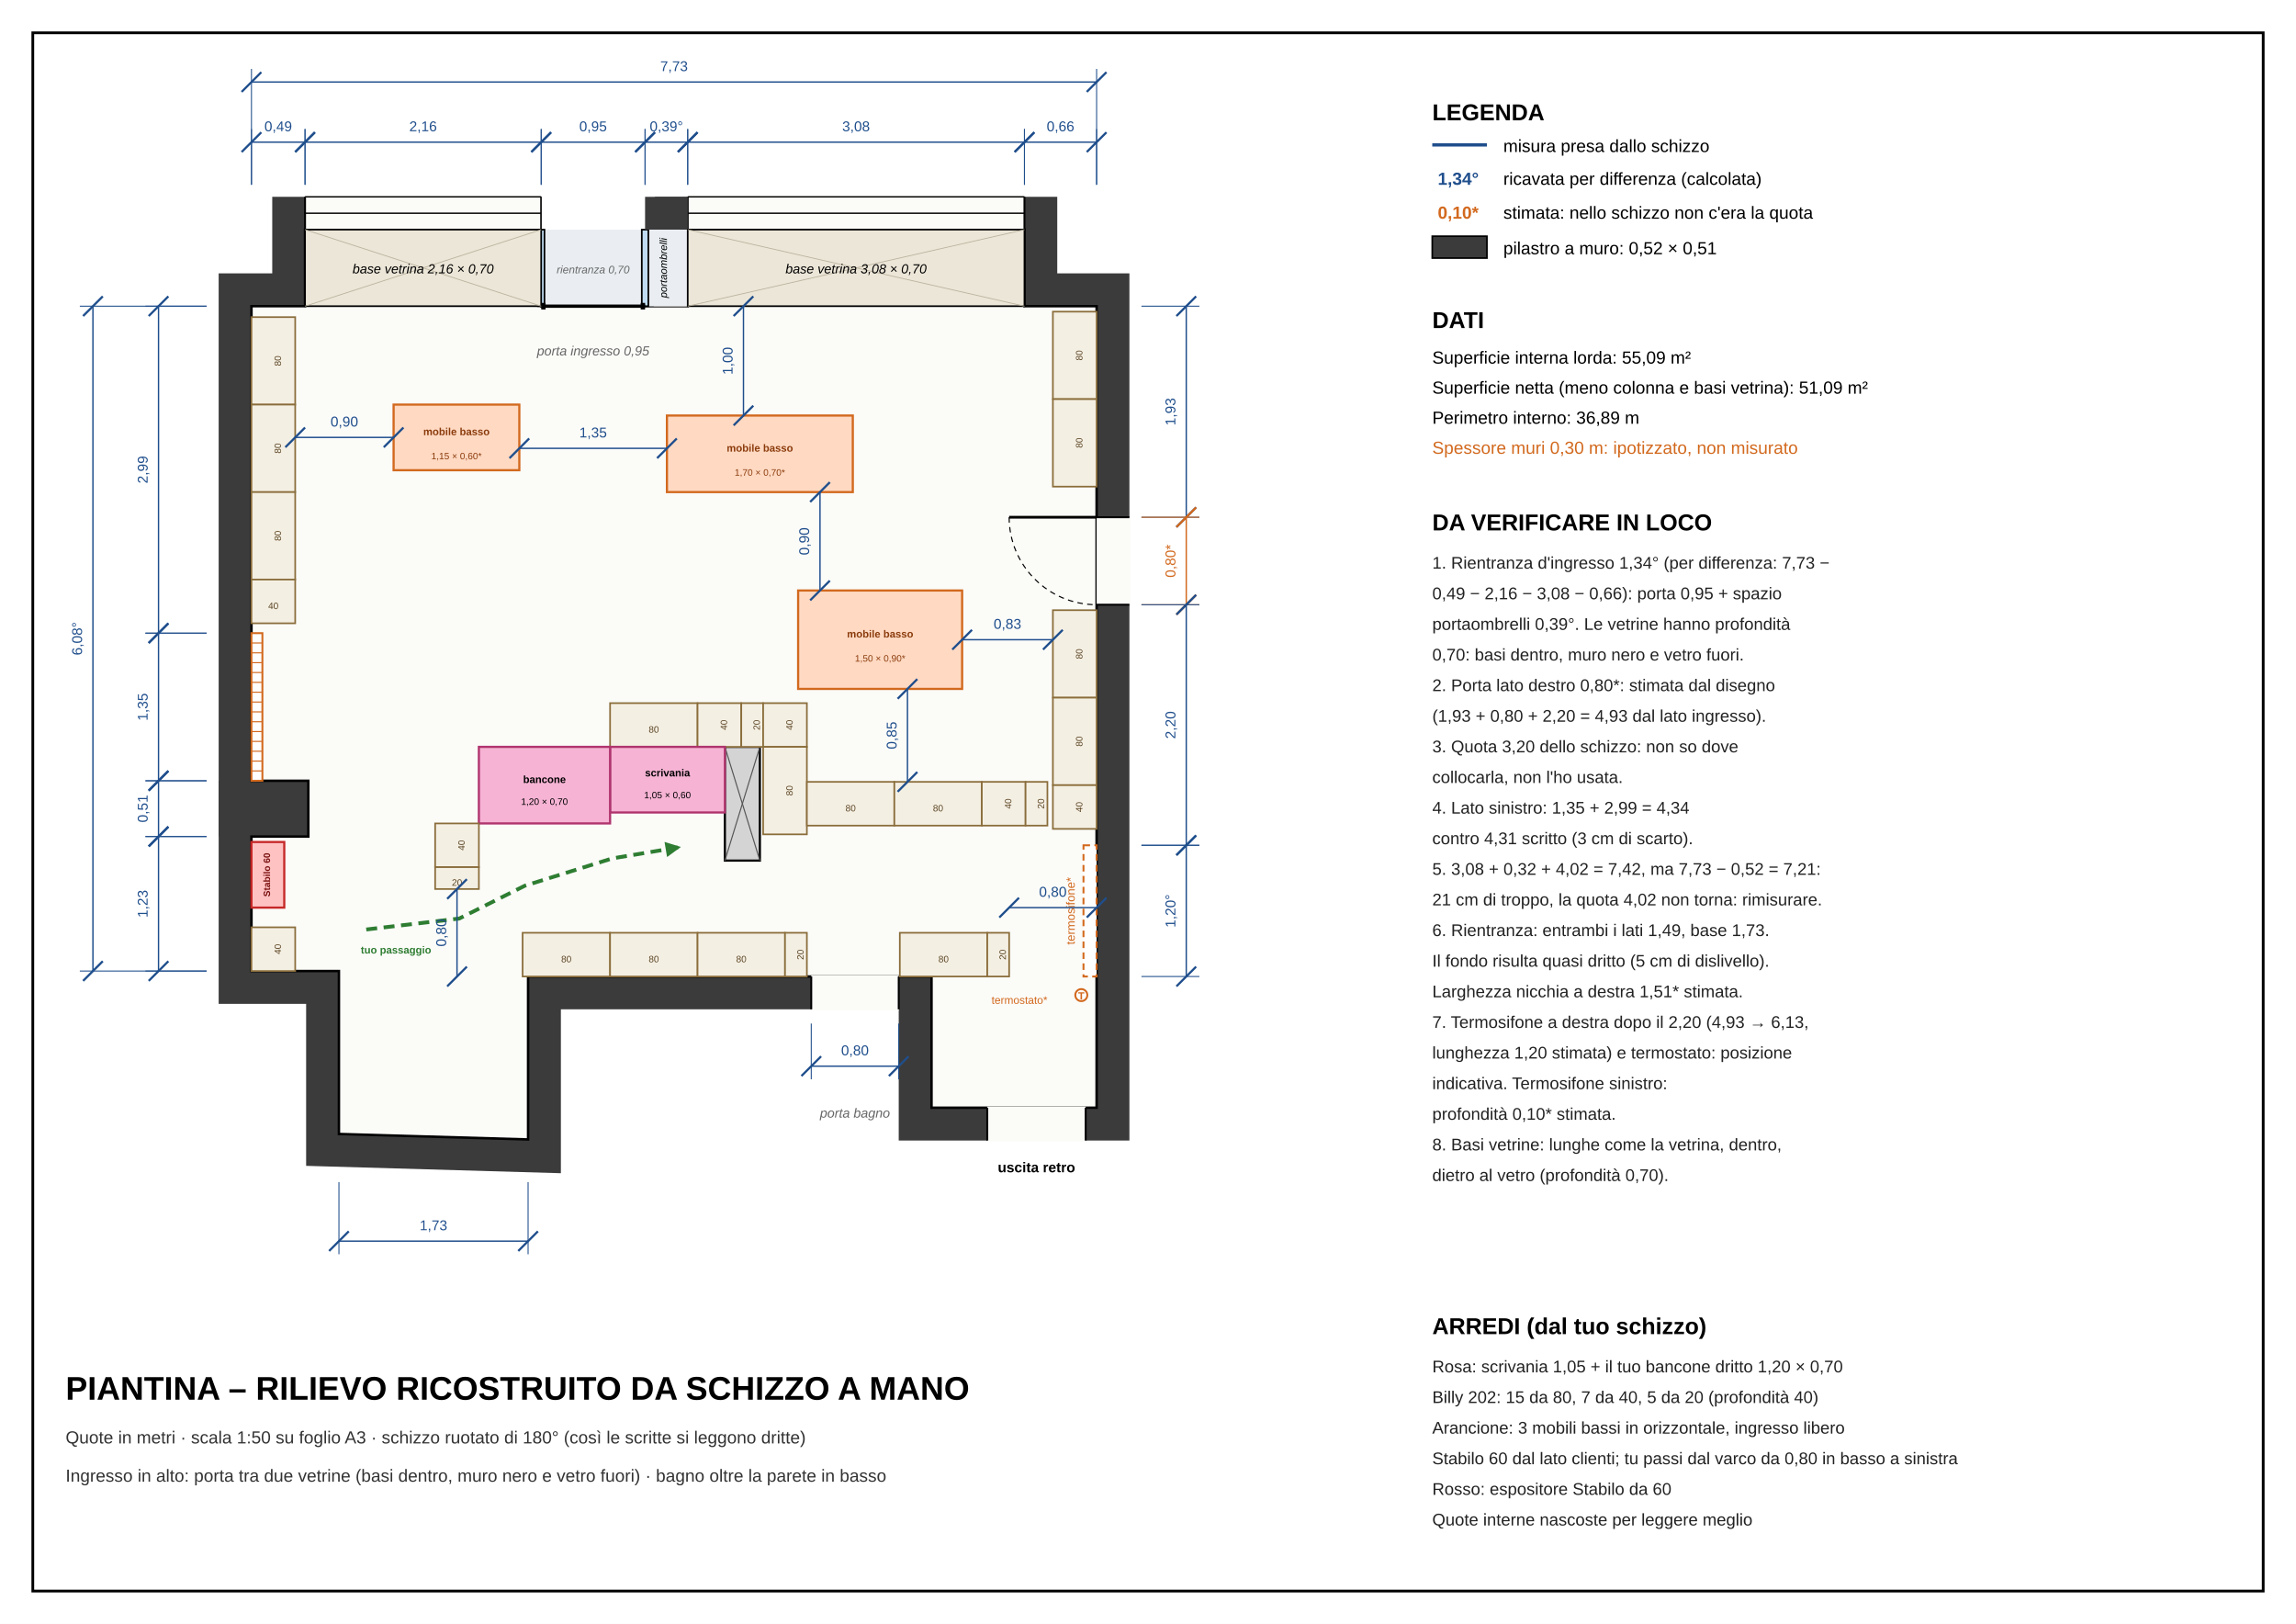
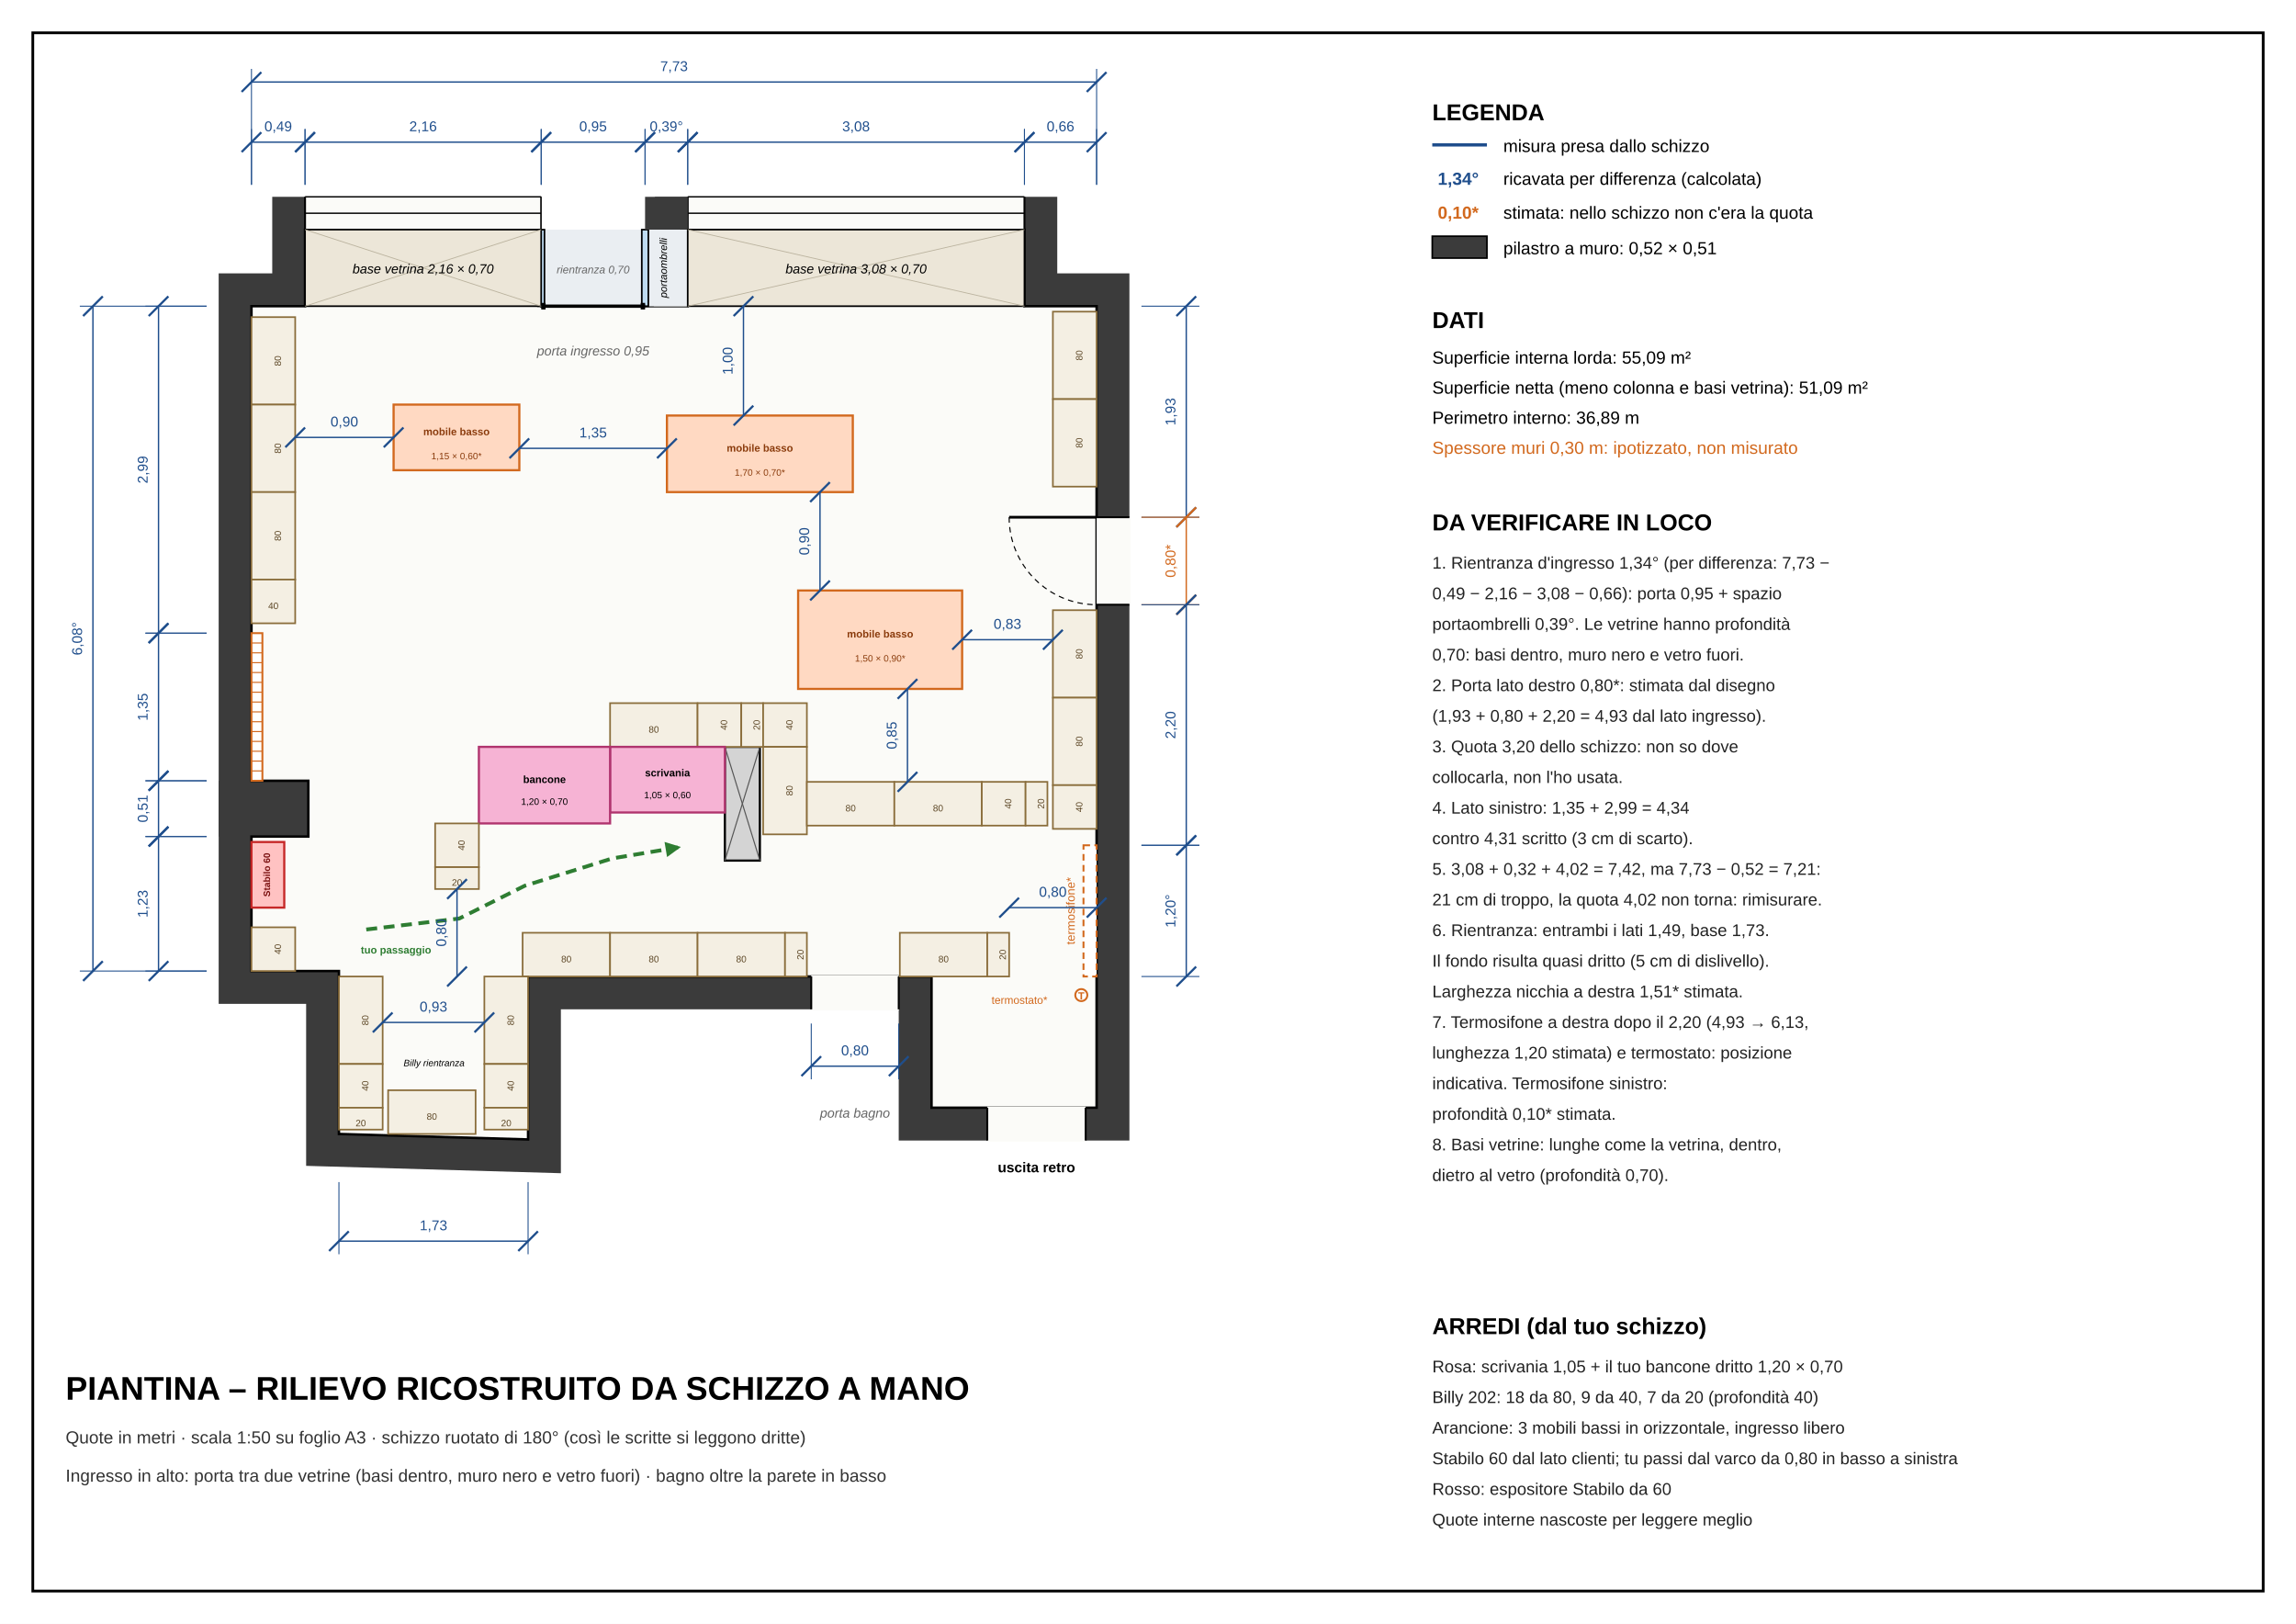
<svg xmlns="http://www.w3.org/2000/svg" width="420mm" height="297mm" viewBox="0 0 420 297" font-family="Arial, Helvetica, sans-serif">
  <defs>
    <pattern id="hatch" width="1.6" height="1.6" patternUnits="userSpaceOnUse" patternTransform="rotate(45)">
      <line x1="0" y1="0" x2="0" y2="1.6" stroke="#777" stroke-width="0.25" />
    </pattern>
  </defs>
  <rect width="420" height="297" fill="#ffffff" />
  <rect x="6" y="6" width="408" height="285" fill="none" stroke="#000" stroke-width="0.5" />
  <polygon points="46.00,56.00 55.80,56.00 55.80,42.00 99.00,42.00 99.00,56.00 125.80,56.00 125.80,42.00 187.40,42.00 187.40,56.00 200.60,56.00 200.60,202.60 170.40,202.60 170.40,178.60 96.60,178.60 96.60,208.40 62.00,207.40 62.00,177.60 46.00,177.60 46.00,153.00 56.40,153.00 56.40,142.80 46.00,142.80" fill="none" stroke="#3b3b3b" stroke-width="12.00" stroke-linejoin="miter" stroke-miterlimit="10" />
  <polygon points="46.00,56.00 55.80,56.00 55.80,42.00 99.00,42.00 99.00,56.00 125.80,56.00 125.80,42.00 187.40,42.00 187.40,56.00 200.60,56.00 200.60,202.60 170.40,202.60 170.40,178.60 96.60,178.60 96.60,208.40 62.00,207.40 62.00,177.60 46.00,177.60 46.00,153.00 56.40,153.00 56.40,142.80 46.00,142.80" fill="#fbfbf8" stroke="none" />
  <rect x="40.00" y="142.80" width="16.40" height="10.20" fill="#3b3b3b" stroke="none" stroke-width="0.25" />
  <polygon points="46.00,56.00 55.80,56.00 55.80,42.00 99.00,42.00 99.00,56.00 125.80,56.00 125.80,42.00 187.40,42.00 187.40,56.00 200.60,56.00 200.60,202.60 170.40,202.60 170.40,178.60 96.60,178.60 96.60,208.40 62.00,207.40 62.00,177.60 46.00,177.60 46.00,153.00 56.40,153.00 56.40,142.80 46.00,142.80" fill="none" stroke="#000" stroke-width="0.45" stroke-linejoin="miter" />
  <rect x="55.80" y="35.80" width="43.20" height="6.40" fill="#fbfbf8" stroke="none" stroke-width="0.25" />
  <line x1="55.80" y1="36.00" x2="55.80" y2="42.00" stroke="#000" stroke-width="0.35" />
  <line x1="99.00" y1="36.00" x2="99.00" y2="42.00" stroke="#000" stroke-width="0.35" />
  <line x1="55.80" y1="36.00" x2="99.00" y2="36.00" stroke="#000" stroke-width="0.25" />
  <line x1="55.80" y1="39.00" x2="99.00" y2="39.00" stroke="#000" stroke-width="0.25" />
  <line x1="55.80" y1="42.00" x2="99.00" y2="42.00" stroke="#000" stroke-width="0.25" />
  <rect x="125.80" y="35.80" width="61.60" height="6.40" fill="#fbfbf8" stroke="none" stroke-width="0.25" />
  <line x1="125.80" y1="36.00" x2="125.80" y2="42.00" stroke="#000" stroke-width="0.35" />
  <line x1="187.40" y1="36.00" x2="187.40" y2="42.00" stroke="#000" stroke-width="0.35" />
  <line x1="125.80" y1="36.00" x2="187.40" y2="36.00" stroke="#000" stroke-width="0.25" />
  <line x1="125.80" y1="39.00" x2="187.40" y2="39.00" stroke="#000" stroke-width="0.25" />
  <line x1="125.80" y1="42.00" x2="187.40" y2="42.00" stroke="#000" stroke-width="0.25" />
  <rect x="99.00" y="42.00" width="6.20" height="14.00" fill="#fbfbf8" stroke="none" stroke-width="0.25" />
  <rect x="99.10" y="35.80" width="6.30" height="6.30" fill="#ffffff" stroke="none" stroke-width="0.25" />
  <rect x="119.60" y="42.00" width="6.20" height="14.00" fill="#fbfbf8" stroke="none" stroke-width="0.25" />
  <rect x="99.00" y="49.80" width="26.80" height="6.20" fill="#fbfbf8" stroke="none" stroke-width="0.25" />
  <line x1="99.00" y1="50.00" x2="99.00" y2="56.00" stroke="#000" stroke-width="0.35" />
  <line x1="125.80" y1="50.00" x2="125.80" y2="56.00" stroke="#000" stroke-width="0.35" />
  <rect x="99.00" y="42.00" width="26.80" height="14.00" fill="#eaeef2" stroke="none" stroke-width="0.25" />
  <rect x="98.40" y="42.00" width="1.20" height="14.00" fill="#bfdcf2" stroke="#000" stroke-width="0.3" />
  <rect x="117.40" y="42.00" width="1.20" height="14.00" fill="#bfdcf2" stroke="#000" stroke-width="0.3" />
  <line x1="99.00" y1="56.00" x2="118.00" y2="56.00" stroke="#000" stroke-width="0.6" />
  <rect x="99.00" y="55.40" width="0.80" height="1.20" fill="#000" stroke="none" stroke-width="0.25" />
  <rect x="117.20" y="55.40" width="0.80" height="1.20" fill="#000" stroke="none" stroke-width="0.25" />
  <rect x="118.00" y="36.00" width="7.80" height="6.00" fill="#3b3b3b" stroke="none" stroke-width="0.25" />
  <rect x="200.60" y="94.60" width="6.20" height="16.00" fill="#fbfbf8" stroke="none" stroke-width="0.25" />
  <line x1="200.60" y1="94.60" x2="206.60" y2="94.60" stroke="#000" stroke-width="0.35" />
  <line x1="200.60" y1="110.60" x2="206.60" y2="110.60" stroke="#000" stroke-width="0.35" />
  <line x1="200.60" y1="94.60" x2="184.60" y2="94.60" stroke="#000" stroke-width="0.5" />
  <path d="M 184.60 94.60 A 16.00 16.00 0 0 0 200.60 110.60" fill="none" stroke="#000" stroke-width="0.2" stroke-dasharray="1 0.8" />
  <rect x="148.40" y="178.40" width="16.00" height="6.40" fill="#fbfbf8" stroke="none" stroke-width="0.25" />
  <line x1="148.40" y1="178.60" x2="148.40" y2="184.60" stroke="#000" stroke-width="0.35" />
  <line x1="164.40" y1="178.60" x2="164.40" y2="184.60" stroke="#000" stroke-width="0.35" />
  <rect x="180.60" y="202.40" width="18.00" height="6.40" fill="#fbfbf8" stroke="none" stroke-width="0.25" />
  <line x1="180.60" y1="202.60" x2="180.60" y2="208.60" stroke="#000" stroke-width="0.35" />
  <line x1="198.60" y1="202.60" x2="198.60" y2="208.60" stroke="#000" stroke-width="0.35" />
  <rect x="180.60" y="202.40" width="18.00" height="6.40" fill="none" stroke="none" stroke-width="0.25" />
  <rect x="55.80" y="42.00" width="43.20" height="14.00" fill="#ece6d8" stroke="#000" stroke-width="0.3" />
  <line x1="55.80" y1="42.00" x2="99.00" y2="56.00" stroke="#bbb39f" stroke-width="0.15" />
  <line x1="55.80" y1="56.00" x2="99.00" y2="42.00" stroke="#bbb39f" stroke-width="0.15" />
  <rect x="125.80" y="42.00" width="61.60" height="14.00" fill="#ece6d8" stroke="#000" stroke-width="0.3" />
  <line x1="125.80" y1="42.00" x2="187.40" y2="56.00" stroke="#bbb39f" stroke-width="0.15" />
  <line x1="125.80" y1="56.00" x2="187.40" y2="42.00" stroke="#bbb39f" stroke-width="0.15" />
  <rect x="132.60" y="136.60" width="6.40" height="20.80" fill="#d4d4d4" stroke="#000" stroke-width="0.4" />
  <line x1="132.60" y1="136.60" x2="139.00" y2="157.40" stroke="#555" stroke-width="0.2" />
  <line x1="139.00" y1="136.60" x2="132.60" y2="157.40" stroke="#555" stroke-width="0.2" />
  <rect x="46.00" y="115.80" width="2.00" height="27.00" fill="#fff" stroke="#d2691e" stroke-width="0.35" />
  <line x1="46.00" y1="117.60" x2="48.00" y2="117.60" stroke="#d2691e" stroke-width="0.2" />
  <line x1="46.00" y1="119.40" x2="48.00" y2="119.40" stroke="#d2691e" stroke-width="0.2" />
  <line x1="46.00" y1="121.20" x2="48.00" y2="121.20" stroke="#d2691e" stroke-width="0.2" />
  <line x1="46.00" y1="123.00" x2="48.00" y2="123.00" stroke="#d2691e" stroke-width="0.2" />
  <line x1="46.00" y1="124.80" x2="48.00" y2="124.80" stroke="#d2691e" stroke-width="0.2" />
  <line x1="46.00" y1="126.60" x2="48.00" y2="126.60" stroke="#d2691e" stroke-width="0.2" />
  <line x1="46.00" y1="128.40" x2="48.00" y2="128.40" stroke="#d2691e" stroke-width="0.2" />
  <line x1="46.00" y1="130.20" x2="48.00" y2="130.20" stroke="#d2691e" stroke-width="0.2" />
  <line x1="46.00" y1="132.00" x2="48.00" y2="132.00" stroke="#d2691e" stroke-width="0.2" />
  <line x1="46.00" y1="133.80" x2="48.00" y2="133.80" stroke="#d2691e" stroke-width="0.2" />
  <line x1="46.00" y1="135.60" x2="48.00" y2="135.60" stroke="#d2691e" stroke-width="0.2" />
  <line x1="46.00" y1="137.40" x2="48.00" y2="137.40" stroke="#d2691e" stroke-width="0.2" />
  <line x1="46.00" y1="139.20" x2="48.00" y2="139.20" stroke="#d2691e" stroke-width="0.2" />
  <line x1="46.00" y1="141.00" x2="48.00" y2="141.00" stroke="#d2691e" stroke-width="0.2" />
  <rect x="198.20" y="154.60" width="2.40" height="24.00" fill="#fff" stroke="#d2691e" stroke-width="0.35" stroke-dasharray="1.2 0.8" />
  <text x="196.60" y="166.60" font-size="2.2" fill="#d2691e" text-anchor="middle" font-weight="normal" font-style="normal" transform="rotate(-90 196.60 166.60)">termosifone*</text>
  <circle cx="197.80" cy="182.00" r="1.1" fill="#fff" stroke="#d2691e" stroke-width="0.35" />
  <text x="197.80" y="182.80" font-size="1.9" fill="#d2691e" text-anchor="middle" font-weight="bold">T</text>
  <text x="191.60" y="183.60" font-size="2.0" fill="#d2691e" text-anchor="end" font-weight="normal" font-style="normal">termostato*</text>
  <text x="77.40" y="50.00" font-size="2.4" fill="#000" text-anchor="middle" font-weight="normal" font-style="italic">base vetrina 2,16 × 0,70</text>
  <text x="156.60" y="50.00" font-size="2.4" fill="#000" text-anchor="middle" font-weight="normal" font-style="italic">base vetrina 3,08 × 0,70</text>
  <text x="108.50" y="65.00" font-size="2.4" fill="#666666" text-anchor="middle" font-weight="normal" font-style="italic">porta ingresso 0,95</text>
  <text x="108.50" y="50.00" font-size="2.0" fill="#666666" text-anchor="middle" font-weight="normal" font-style="italic">rientranza 0,70</text>
  <text x="122.00" y="49.00" font-size="1.9" fill="#000" text-anchor="middle" font-weight="normal" font-style="italic" transform="rotate(-90 122.00 49.00)">portaombrelli</text>
  <text x="156.40" y="204.40" font-size="2.4" fill="#666666" text-anchor="middle" font-weight="normal" font-style="italic">porta bagno</text>
  <text x="189.60" y="214.40" font-size="2.6" fill="#000" text-anchor="middle" font-weight="bold" font-style="normal">uscita retro</text>
  <rect x="46.00" y="58.00" width="8.00" height="16.00" fill="#f4efe3" stroke="#8a6d3b" stroke-width="0.3" />
  <text x="51.40" y="66.00" font-size="1.7" fill="#5b4524" text-anchor="middle" font-weight="normal" font-style="normal" transform="rotate(-90 51.40 66.00)">80</text>
  <rect x="46.00" y="74.00" width="8.00" height="16.00" fill="#f4efe3" stroke="#8a6d3b" stroke-width="0.3" />
  <text x="51.40" y="82.00" font-size="1.7" fill="#5b4524" text-anchor="middle" font-weight="normal" font-style="normal" transform="rotate(-90 51.40 82.00)">80</text>
  <rect x="46.00" y="90.00" width="8.00" height="16.00" fill="#f4efe3" stroke="#8a6d3b" stroke-width="0.3" />
  <text x="51.40" y="98.00" font-size="1.7" fill="#5b4524" text-anchor="middle" font-weight="normal" font-style="normal" transform="rotate(-90 51.40 98.00)">80</text>
  <rect x="46.00" y="106.00" width="8.00" height="8.00" fill="#f4efe3" stroke="#8a6d3b" stroke-width="0.3" />
  <text x="50.00" y="111.40" font-size="1.7" fill="#5b4524" text-anchor="middle" font-weight="normal" font-style="normal">40</text>
  <rect x="46.00" y="169.60" width="8.00" height="8.00" fill="#f4efe3" stroke="#8a6d3b" stroke-width="0.3" />
  <text x="51.40" y="173.60" font-size="1.7" fill="#5b4524" text-anchor="middle" font-weight="normal" font-style="normal" transform="rotate(-90 51.40 173.60)">40</text>
  <rect x="95.60" y="170.60" width="16.00" height="8.00" fill="#f4efe3" stroke="#8a6d3b" stroke-width="0.3" />
  <text x="103.60" y="176.00" font-size="1.7" fill="#5b4524" text-anchor="middle" font-weight="normal" font-style="normal">80</text>
  <rect x="111.60" y="170.60" width="16.00" height="8.00" fill="#f4efe3" stroke="#8a6d3b" stroke-width="0.3" />
  <text x="119.60" y="176.00" font-size="1.7" fill="#5b4524" text-anchor="middle" font-weight="normal" font-style="normal">80</text>
  <rect x="127.60" y="170.60" width="16.00" height="8.00" fill="#f4efe3" stroke="#8a6d3b" stroke-width="0.3" />
  <text x="135.60" y="176.00" font-size="1.7" fill="#5b4524" text-anchor="middle" font-weight="normal" font-style="normal">80</text>
  <rect x="143.60" y="170.60" width="4.00" height="8.00" fill="#f4efe3" stroke="#8a6d3b" stroke-width="0.3" />
  <text x="147.00" y="174.60" font-size="1.7" fill="#5b4524" text-anchor="middle" font-weight="normal" font-style="normal" transform="rotate(-90 147.00 174.60)">20</text>
+   <rect x="62.00" y="178.60" width="8.00" height="16.00" fill="#f4efe3" stroke="#8a6d3b" stroke-width="0.3" />
+   <text x="67.40" y="186.60" font-size="1.7" fill="#5b4524" text-anchor="middle" font-weight="normal" font-style="normal" transform="rotate(-90 67.40 186.60)">80</text>
+   <rect x="62.00" y="194.60" width="8.00" height="8.00" fill="#f4efe3" stroke="#8a6d3b" stroke-width="0.3" />
+   <text x="67.40" y="198.60" font-size="1.7" fill="#5b4524" text-anchor="middle" font-weight="normal" font-style="normal" transform="rotate(-90 67.40 198.60)">40</text>
+   <rect x="62.00" y="202.60" width="8.00" height="4.00" fill="#f4efe3" stroke="#8a6d3b" stroke-width="0.3" />
+   <text x="66.00" y="206.00" font-size="1.7" fill="#5b4524" text-anchor="middle" font-weight="normal" font-style="normal">20</text>
+   <rect x="88.60" y="178.60" width="8.00" height="16.00" fill="#f4efe3" stroke="#8a6d3b" stroke-width="0.3" />
+   <text x="94.00" y="186.60" font-size="1.7" fill="#5b4524" text-anchor="middle" font-weight="normal" font-style="normal" transform="rotate(-90 94.00 186.60)">80</text>
+   <rect x="88.60" y="194.60" width="8.00" height="8.00" fill="#f4efe3" stroke="#8a6d3b" stroke-width="0.3" />
+   <text x="94.00" y="198.60" font-size="1.7" fill="#5b4524" text-anchor="middle" font-weight="normal" font-style="normal" transform="rotate(-90 94.00 198.60)">40</text>
+   <rect x="88.60" y="202.60" width="8.00" height="4.00" fill="#f4efe3" stroke="#8a6d3b" stroke-width="0.3" />
+   <text x="92.60" y="206.00" font-size="1.7" fill="#5b4524" text-anchor="middle" font-weight="normal" font-style="normal">20</text>
+   <rect x="71.00" y="199.40" width="16.00" height="8.00" fill="#f4efe3" stroke="#8a6d3b" stroke-width="0.3" />
+   <text x="79.00" y="204.80" font-size="1.7" fill="#5b4524" text-anchor="middle" font-weight="normal" font-style="normal">80</text>
+   <text x="79.40" y="195.00" font-size="1.7" fill="#000" text-anchor="middle" font-weight="normal" font-style="italic">Billy rientranza</text>
+   <line x1="70.00" y1="187.00" x2="88.60" y2="187.00" stroke="#1f4e8c" stroke-width="0.25" />
+   <line x1="68.20" y1="188.80" x2="71.80" y2="185.20" stroke="#1f4e8c" stroke-width="0.4" />
+   <line x1="86.80" y1="188.80" x2="90.40" y2="185.20" stroke="#1f4e8c" stroke-width="0.4" />
+   <text x="79.30" y="185.00" font-size="2.6" fill="#1f4e8c" text-anchor="middle" font-weight="normal" font-style="normal">0,93</text>
  <rect x="164.60" y="170.60" width="16.00" height="8.00" fill="#f4efe3" stroke="#8a6d3b" stroke-width="0.3" />
  <text x="172.60" y="176.00" font-size="1.7" fill="#5b4524" text-anchor="middle" font-weight="normal" font-style="normal">80</text>
  <rect x="180.60" y="170.60" width="4.00" height="8.00" fill="#f4efe3" stroke="#8a6d3b" stroke-width="0.3" />
  <text x="184.00" y="174.60" font-size="1.7" fill="#5b4524" text-anchor="middle" font-weight="normal" font-style="normal" transform="rotate(-90 184.00 174.60)">20</text>
  <line x1="184.60" y1="166.00" x2="200.60" y2="166.00" stroke="#1f4e8c" stroke-width="0.25" />
  <line x1="182.80" y1="167.80" x2="186.40" y2="164.20" stroke="#1f4e8c" stroke-width="0.4" />
  <line x1="198.80" y1="167.80" x2="202.40" y2="164.20" stroke="#1f4e8c" stroke-width="0.4" />
  <text x="192.60" y="164.00" font-size="2.6" fill="#1f4e8c" text-anchor="middle" font-weight="normal" font-style="normal">0,80</text>
  <rect x="192.60" y="57.00" width="8.00" height="16.00" fill="#f4efe3" stroke="#8a6d3b" stroke-width="0.3" />
  <text x="198.00" y="65.00" font-size="1.7" fill="#5b4524" text-anchor="middle" font-weight="normal" font-style="normal" transform="rotate(-90 198.00 65.00)">80</text>
  <rect x="192.60" y="73.00" width="8.00" height="16.00" fill="#f4efe3" stroke="#8a6d3b" stroke-width="0.3" />
  <text x="198.00" y="81.00" font-size="1.7" fill="#5b4524" text-anchor="middle" font-weight="normal" font-style="normal" transform="rotate(-90 198.00 81.00)">80</text>
  <rect x="192.60" y="111.60" width="8.00" height="16.00" fill="#f4efe3" stroke="#8a6d3b" stroke-width="0.3" />
  <text x="198.00" y="119.60" font-size="1.7" fill="#5b4524" text-anchor="middle" font-weight="normal" font-style="normal" transform="rotate(-90 198.00 119.60)">80</text>
  <rect x="192.60" y="127.60" width="8.00" height="16.00" fill="#f4efe3" stroke="#8a6d3b" stroke-width="0.3" />
  <text x="198.00" y="135.60" font-size="1.7" fill="#5b4524" text-anchor="middle" font-weight="normal" font-style="normal" transform="rotate(-90 198.00 135.60)">80</text>
  <rect x="192.60" y="143.60" width="8.00" height="8.00" fill="#f4efe3" stroke="#8a6d3b" stroke-width="0.3" />
  <text x="198.00" y="147.60" font-size="1.7" fill="#5b4524" text-anchor="middle" font-weight="normal" font-style="normal" transform="rotate(-90 198.00 147.60)">40</text>
  <rect x="111.60" y="128.60" width="16.00" height="8.00" fill="#f4efe3" stroke="#8a6d3b" stroke-width="0.3" />
  <text x="119.60" y="134.00" font-size="1.7" fill="#5b4524" text-anchor="middle" font-weight="normal" font-style="normal">80</text>
  <rect x="127.60" y="128.60" width="8.00" height="8.00" fill="#f4efe3" stroke="#8a6d3b" stroke-width="0.3" />
  <text x="133.00" y="132.60" font-size="1.7" fill="#5b4524" text-anchor="middle" font-weight="normal" font-style="normal" transform="rotate(-90 133.00 132.60)">40</text>
  <rect x="135.60" y="128.60" width="4.00" height="8.00" fill="#f4efe3" stroke="#8a6d3b" stroke-width="0.3" />
  <text x="139.00" y="132.60" font-size="1.7" fill="#5b4524" text-anchor="middle" font-weight="normal" font-style="normal" transform="rotate(-90 139.00 132.60)">20</text>
  <rect x="139.60" y="128.60" width="8.00" height="8.00" fill="#f4efe3" stroke="#8a6d3b" stroke-width="0.3" />
  <text x="145.00" y="132.60" font-size="1.7" fill="#5b4524" text-anchor="middle" font-weight="normal" font-style="normal" transform="rotate(-90 145.00 132.60)">40</text>
  <rect x="139.60" y="136.60" width="8.00" height="16.00" fill="#f4efe3" stroke="#8a6d3b" stroke-width="0.3" />
  <text x="145.00" y="144.60" font-size="1.7" fill="#5b4524" text-anchor="middle" font-weight="normal" font-style="normal" transform="rotate(-90 145.00 144.60)">80</text>
  <rect x="147.60" y="143.00" width="16.00" height="8.00" fill="#f4efe3" stroke="#8a6d3b" stroke-width="0.3" />
  <text x="155.60" y="148.40" font-size="1.7" fill="#5b4524" text-anchor="middle" font-weight="normal" font-style="normal">80</text>
  <rect x="163.60" y="143.00" width="16.00" height="8.00" fill="#f4efe3" stroke="#8a6d3b" stroke-width="0.3" />
  <text x="171.60" y="148.40" font-size="1.7" fill="#5b4524" text-anchor="middle" font-weight="normal" font-style="normal">80</text>
  <rect x="179.60" y="143.00" width="8.00" height="8.00" fill="#f4efe3" stroke="#8a6d3b" stroke-width="0.3" />
  <text x="185.00" y="147.00" font-size="1.7" fill="#5b4524" text-anchor="middle" font-weight="normal" font-style="normal" transform="rotate(-90 185.00 147.00)">40</text>
  <rect x="187.60" y="143.00" width="4.00" height="8.00" fill="#f4efe3" stroke="#8a6d3b" stroke-width="0.3" />
  <text x="191.00" y="147.00" font-size="1.7" fill="#5b4524" text-anchor="middle" font-weight="normal" font-style="normal" transform="rotate(-90 191.00 147.00)">20</text>
  <rect x="111.60" y="136.60" width="21.00" height="12.00" fill="#f6b3d4" stroke="#b0346e" stroke-width="0.4" />
  <text x="122.10" y="142.00" font-size="1.9" fill="#000" text-anchor="middle" font-weight="bold" font-style="normal">scrivania</text>
  <text x="122.10" y="146.00" font-size="1.7" fill="#000" text-anchor="middle" font-weight="normal" font-style="normal">1,05 × 0,60</text>
  <rect x="87.60" y="136.60" width="24.00" height="14.00" fill="#f6b3d4" stroke="#b0346e" stroke-width="0.4" />
  <text x="99.60" y="143.20" font-size="1.9" fill="#000" text-anchor="middle" font-weight="bold" font-style="normal">bancone</text>
  <text x="99.60" y="147.20" font-size="1.7" fill="#000" text-anchor="middle" font-weight="normal" font-style="normal">1,20 × 0,70</text>
  <rect x="79.60" y="150.60" width="8.00" height="8.00" fill="#f4efe3" stroke="#8a6d3b" stroke-width="0.3" />
  <text x="85.00" y="154.60" font-size="1.7" fill="#5b4524" text-anchor="middle" font-weight="normal" font-style="normal" transform="rotate(-90 85.00 154.60)">40</text>
  <rect x="79.60" y="158.60" width="8.00" height="4.00" fill="#f4efe3" stroke="#8a6d3b" stroke-width="0.3" />
  <text x="83.60" y="162.00" font-size="1.7" fill="#5b4524" text-anchor="middle" font-weight="normal" font-style="normal">20</text>
  <defs>
    <marker id="arw" markerWidth="4" markerHeight="4" refX="3.2" refY="2" orient="auto">
      <path d="M0,0 L4,2 L0,4 z" fill="#2e7d32" />
    </marker>
  </defs>
  <polyline points="67.00,170.00 84.00,168.00 96.00,162.00 112.00,157.00 124.00,155.00" fill="none" stroke="#2e7d32" stroke-width="0.7" stroke-dasharray="2 1.2" marker-end="url(#arw)" />
  <text x="66.00" y="174.40" font-size="1.9" fill="#2e7d32" text-anchor="start" font-weight="bold" font-style="normal">tuo passaggio</text>
  <line x1="83.60" y1="162.60" x2="83.60" y2="178.60" stroke="#1f4e8c" stroke-width="0.25" />
  <line x1="81.80" y1="164.40" x2="85.40" y2="160.80" stroke="#1f4e8c" stroke-width="0.4" />
  <line x1="81.80" y1="180.40" x2="85.40" y2="176.80" stroke="#1f4e8c" stroke-width="0.4" />
  <text x="81.60" y="170.60" font-size="2.6" fill="#1f4e8c" text-anchor="middle" font-weight="normal" font-style="normal" transform="rotate(-90 81.60 170.60)">0,80</text>
  <rect x="72.00" y="74.00" width="23.00" height="12.00" fill="#ffd9c2" stroke="#d2691e" stroke-width="0.4" />
  <text x="83.50" y="79.60" font-size="1.9" fill="#8a3b0c" text-anchor="middle" font-weight="bold" font-style="normal">mobile basso</text>
  <text x="83.50" y="84.00" font-size="1.7" fill="#8a3b0c" text-anchor="middle" font-weight="normal" font-style="normal">1,15 × 0,60*</text>
  <rect x="122.00" y="76.00" width="34.00" height="14.00" fill="#ffd9c2" stroke="#d2691e" stroke-width="0.4" />
  <text x="139.00" y="82.60" font-size="1.9" fill="#8a3b0c" text-anchor="middle" font-weight="bold" font-style="normal">mobile basso</text>
  <text x="139.00" y="87.00" font-size="1.7" fill="#8a3b0c" text-anchor="middle" font-weight="normal" font-style="normal">1,70 × 0,70*</text>
  <rect x="146.00" y="108.00" width="30.00" height="18.00" fill="#ffd9c2" stroke="#d2691e" stroke-width="0.4" />
  <text x="161.00" y="116.60" font-size="1.9" fill="#8a3b0c" text-anchor="middle" font-weight="bold" font-style="normal">mobile basso</text>
  <text x="161.00" y="121.00" font-size="1.7" fill="#8a3b0c" text-anchor="middle" font-weight="normal" font-style="normal">1,50 × 0,90*</text>
  <line x1="54.00" y1="80.00" x2="72.00" y2="80.00" stroke="#1f4e8c" stroke-width="0.25" />
  <line x1="52.20" y1="81.80" x2="55.80" y2="78.20" stroke="#1f4e8c" stroke-width="0.4" />
  <line x1="70.20" y1="81.80" x2="73.80" y2="78.20" stroke="#1f4e8c" stroke-width="0.4" />
  <text x="63.00" y="78.00" font-size="2.6" fill="#1f4e8c" text-anchor="middle" font-weight="normal" font-style="normal">0,90</text>
  <line x1="95.00" y1="82.00" x2="122.00" y2="82.00" stroke="#1f4e8c" stroke-width="0.25" />
  <line x1="93.20" y1="83.80" x2="96.80" y2="80.20" stroke="#1f4e8c" stroke-width="0.4" />
  <line x1="120.20" y1="83.80" x2="123.80" y2="80.20" stroke="#1f4e8c" stroke-width="0.4" />
  <text x="108.50" y="80.00" font-size="2.6" fill="#1f4e8c" text-anchor="middle" font-weight="normal" font-style="normal">1,35</text>
  <line x1="150.00" y1="90.00" x2="150.00" y2="108.00" stroke="#1f4e8c" stroke-width="0.25" />
  <line x1="148.20" y1="91.80" x2="151.80" y2="88.20" stroke="#1f4e8c" stroke-width="0.4" />
  <line x1="148.20" y1="109.80" x2="151.80" y2="106.20" stroke="#1f4e8c" stroke-width="0.4" />
  <text x="148.00" y="99.00" font-size="2.6" fill="#1f4e8c" text-anchor="middle" font-weight="normal" font-style="normal" transform="rotate(-90 148.00 99.00)">0,90</text>
  <line x1="176.00" y1="117.00" x2="192.60" y2="117.00" stroke="#1f4e8c" stroke-width="0.25" />
  <line x1="174.20" y1="118.80" x2="177.80" y2="115.20" stroke="#1f4e8c" stroke-width="0.4" />
  <line x1="190.80" y1="118.80" x2="194.40" y2="115.20" stroke="#1f4e8c" stroke-width="0.4" />
  <text x="184.30" y="115.00" font-size="2.6" fill="#1f4e8c" text-anchor="middle" font-weight="normal" font-style="normal">0,83</text>
  <line x1="166.00" y1="126.00" x2="166.00" y2="143.00" stroke="#1f4e8c" stroke-width="0.25" />
  <line x1="164.20" y1="127.80" x2="167.80" y2="124.20" stroke="#1f4e8c" stroke-width="0.4" />
  <line x1="164.20" y1="144.80" x2="167.80" y2="141.20" stroke="#1f4e8c" stroke-width="0.4" />
  <text x="164.00" y="134.50" font-size="2.6" fill="#1f4e8c" text-anchor="middle" font-weight="normal" font-style="normal" transform="rotate(-90 164.00 134.50)">0,85</text>
  <line x1="136.00" y1="56.00" x2="136.00" y2="76.00" stroke="#1f4e8c" stroke-width="0.25" />
  <line x1="134.20" y1="57.80" x2="137.80" y2="54.20" stroke="#1f4e8c" stroke-width="0.4" />
  <line x1="134.20" y1="77.80" x2="137.80" y2="74.20" stroke="#1f4e8c" stroke-width="0.4" />
  <text x="134.00" y="66.00" font-size="2.6" fill="#1f4e8c" text-anchor="middle" font-weight="normal" font-style="normal" transform="rotate(-90 134.00 66.00)">1,00</text>
  <rect x="46.00" y="154.00" width="6.00" height="12.00" fill="#ffc2c2" stroke="#c62828" stroke-width="0.4" />
  <text x="49.40" y="160.00" font-size="1.7" fill="#7a1010" text-anchor="middle" font-weight="bold" font-style="normal" transform="rotate(-90 49.40 160.00)">Stabilo 60</text>
  <line x1="46.00" y1="33.80" x2="46.00" y2="23.60" stroke="#1f4e8c" stroke-width="0.18" />
  <line x1="55.80" y1="33.80" x2="55.80" y2="23.60" stroke="#1f4e8c" stroke-width="0.18" />
  <line x1="46.00" y1="26.00" x2="55.80" y2="26.00" stroke="#1f4e8c" stroke-width="0.25" />
  <line x1="44.20" y1="27.80" x2="47.80" y2="24.20" stroke="#1f4e8c" stroke-width="0.4" />
  <line x1="54.00" y1="27.80" x2="57.60" y2="24.20" stroke="#1f4e8c" stroke-width="0.4" />
  <text x="50.90" y="24.00" font-size="2.6" fill="#1f4e8c" text-anchor="middle" font-weight="normal" font-style="normal">0,49</text>
  <line x1="55.80" y1="33.80" x2="55.80" y2="23.60" stroke="#1f4e8c" stroke-width="0.18" />
  <line x1="99.00" y1="33.80" x2="99.00" y2="23.60" stroke="#1f4e8c" stroke-width="0.18" />
  <line x1="55.80" y1="26.00" x2="99.00" y2="26.00" stroke="#1f4e8c" stroke-width="0.25" />
  <line x1="54.00" y1="27.80" x2="57.60" y2="24.20" stroke="#1f4e8c" stroke-width="0.4" />
  <line x1="97.20" y1="27.80" x2="100.80" y2="24.20" stroke="#1f4e8c" stroke-width="0.4" />
  <text x="77.40" y="24.00" font-size="2.6" fill="#1f4e8c" text-anchor="middle" font-weight="normal" font-style="normal">2,16</text>
  <line x1="99.00" y1="33.80" x2="99.00" y2="23.60" stroke="#1f4e8c" stroke-width="0.18" />
  <line x1="118.00" y1="33.80" x2="118.00" y2="23.60" stroke="#1f4e8c" stroke-width="0.18" />
  <line x1="99.00" y1="26.00" x2="118.00" y2="26.00" stroke="#1f4e8c" stroke-width="0.25" />
  <line x1="97.20" y1="27.80" x2="100.80" y2="24.20" stroke="#1f4e8c" stroke-width="0.4" />
  <line x1="116.20" y1="27.80" x2="119.80" y2="24.20" stroke="#1f4e8c" stroke-width="0.4" />
  <text x="108.50" y="24.00" font-size="2.6" fill="#1f4e8c" text-anchor="middle" font-weight="normal" font-style="normal">0,95</text>
  <line x1="118.00" y1="33.80" x2="118.00" y2="23.60" stroke="#1f4e8c" stroke-width="0.18" />
  <line x1="125.80" y1="33.80" x2="125.80" y2="23.60" stroke="#1f4e8c" stroke-width="0.18" />
  <line x1="118.00" y1="26.00" x2="125.80" y2="26.00" stroke="#1f4e8c" stroke-width="0.25" />
  <line x1="116.20" y1="27.80" x2="119.80" y2="24.20" stroke="#1f4e8c" stroke-width="0.4" />
  <line x1="124.00" y1="27.80" x2="127.60" y2="24.20" stroke="#1f4e8c" stroke-width="0.4" />
  <text x="121.90" y="24.00" font-size="2.6" fill="#1f4e8c" text-anchor="middle" font-weight="normal" font-style="normal">0,39°</text>
  <line x1="125.80" y1="33.80" x2="125.80" y2="23.60" stroke="#1f4e8c" stroke-width="0.18" />
  <line x1="187.40" y1="33.80" x2="187.40" y2="23.60" stroke="#1f4e8c" stroke-width="0.18" />
  <line x1="125.80" y1="26.00" x2="187.40" y2="26.00" stroke="#1f4e8c" stroke-width="0.25" />
  <line x1="124.00" y1="27.80" x2="127.60" y2="24.20" stroke="#1f4e8c" stroke-width="0.4" />
  <line x1="185.60" y1="27.80" x2="189.20" y2="24.20" stroke="#1f4e8c" stroke-width="0.4" />
  <text x="156.60" y="24.00" font-size="2.6" fill="#1f4e8c" text-anchor="middle" font-weight="normal" font-style="normal">3,08</text>
  <line x1="187.40" y1="33.80" x2="187.40" y2="23.60" stroke="#1f4e8c" stroke-width="0.18" />
  <line x1="200.60" y1="33.80" x2="200.60" y2="23.60" stroke="#1f4e8c" stroke-width="0.18" />
  <line x1="187.40" y1="26.00" x2="200.60" y2="26.00" stroke="#1f4e8c" stroke-width="0.25" />
  <line x1="185.60" y1="27.80" x2="189.20" y2="24.20" stroke="#1f4e8c" stroke-width="0.4" />
  <line x1="198.80" y1="27.80" x2="202.40" y2="24.20" stroke="#1f4e8c" stroke-width="0.4" />
  <text x="194.00" y="24.00" font-size="2.6" fill="#1f4e8c" text-anchor="middle" font-weight="normal" font-style="normal">0,66</text>
  <line x1="46.00" y1="33.80" x2="46.00" y2="12.60" stroke="#1f4e8c" stroke-width="0.18" />
  <line x1="200.60" y1="33.80" x2="200.60" y2="12.60" stroke="#1f4e8c" stroke-width="0.18" />
  <line x1="46.00" y1="15.00" x2="200.60" y2="15.00" stroke="#1f4e8c" stroke-width="0.25" />
  <line x1="44.20" y1="16.80" x2="47.80" y2="13.20" stroke="#1f4e8c" stroke-width="0.4" />
  <line x1="198.80" y1="16.80" x2="202.40" y2="13.20" stroke="#1f4e8c" stroke-width="0.4" />
  <text x="123.30" y="13.00" font-size="2.6" fill="#1f4e8c" text-anchor="middle" font-weight="normal" font-style="normal">7,73</text>
  <line x1="208.80" y1="56.00" x2="219.40" y2="56.00" stroke="#1f4e8c" stroke-width="0.18" />
  <line x1="208.80" y1="94.60" x2="219.40" y2="94.60" stroke="#1f4e8c" stroke-width="0.18" />
  <line x1="217.00" y1="56.00" x2="217.00" y2="94.60" stroke="#1f4e8c" stroke-width="0.25" />
  <line x1="215.20" y1="57.80" x2="218.80" y2="54.20" stroke="#1f4e8c" stroke-width="0.4" />
  <line x1="215.20" y1="96.40" x2="218.80" y2="92.80" stroke="#1f4e8c" stroke-width="0.4" />
  <text x="215.00" y="75.30" font-size="2.6" fill="#1f4e8c" text-anchor="middle" font-weight="normal" font-style="normal" transform="rotate(-90 215.00 75.30)">1,93</text>
  <line x1="208.80" y1="94.60" x2="219.40" y2="94.60" stroke="#d2691e" stroke-width="0.18" />
  <line x1="208.80" y1="110.60" x2="219.40" y2="110.60" stroke="#d2691e" stroke-width="0.18" />
  <line x1="217.00" y1="94.60" x2="217.00" y2="110.60" stroke="#d2691e" stroke-width="0.25" />
  <line x1="215.20" y1="96.40" x2="218.80" y2="92.80" stroke="#d2691e" stroke-width="0.4" />
  <line x1="215.20" y1="112.40" x2="218.80" y2="108.80" stroke="#d2691e" stroke-width="0.4" />
  <text x="215.00" y="102.60" font-size="2.6" fill="#d2691e" text-anchor="middle" font-weight="normal" font-style="normal" transform="rotate(-90 215.00 102.60)">0,80*</text>
  <line x1="208.80" y1="110.60" x2="219.40" y2="110.60" stroke="#1f4e8c" stroke-width="0.18" />
  <line x1="208.80" y1="154.60" x2="219.40" y2="154.60" stroke="#1f4e8c" stroke-width="0.18" />
  <line x1="217.00" y1="110.60" x2="217.00" y2="154.60" stroke="#1f4e8c" stroke-width="0.25" />
  <line x1="215.20" y1="112.40" x2="218.80" y2="108.80" stroke="#1f4e8c" stroke-width="0.4" />
  <line x1="215.20" y1="156.40" x2="218.80" y2="152.80" stroke="#1f4e8c" stroke-width="0.4" />
  <text x="215.00" y="132.60" font-size="2.6" fill="#1f4e8c" text-anchor="middle" font-weight="normal" font-style="normal" transform="rotate(-90 215.00 132.60)">2,20</text>
  <line x1="208.80" y1="154.60" x2="219.40" y2="154.60" stroke="#1f4e8c" stroke-width="0.18" />
  <line x1="208.80" y1="178.60" x2="219.40" y2="178.60" stroke="#1f4e8c" stroke-width="0.18" />
  <line x1="217.00" y1="154.60" x2="217.00" y2="178.60" stroke="#1f4e8c" stroke-width="0.25" />
  <line x1="215.20" y1="156.40" x2="218.80" y2="152.80" stroke="#1f4e8c" stroke-width="0.4" />
  <line x1="215.20" y1="180.40" x2="218.80" y2="176.80" stroke="#1f4e8c" stroke-width="0.4" />
  <text x="215.00" y="166.60" font-size="2.6" fill="#1f4e8c" text-anchor="middle" font-weight="normal" font-style="normal" transform="rotate(-90 215.00 166.60)">1,20°</text>
  <line x1="37.80" y1="56.00" x2="26.60" y2="56.00" stroke="#1f4e8c" stroke-width="0.18" />
  <line x1="37.80" y1="115.80" x2="26.60" y2="115.80" stroke="#1f4e8c" stroke-width="0.18" />
  <line x1="29.00" y1="56.00" x2="29.00" y2="115.80" stroke="#1f4e8c" stroke-width="0.25" />
  <line x1="27.20" y1="57.80" x2="30.80" y2="54.20" stroke="#1f4e8c" stroke-width="0.4" />
  <line x1="27.20" y1="117.60" x2="30.80" y2="114.00" stroke="#1f4e8c" stroke-width="0.4" />
  <text x="27.00" y="85.90" font-size="2.6" fill="#1f4e8c" text-anchor="middle" font-weight="normal" font-style="normal" transform="rotate(-90 27.00 85.90)">2,99</text>
  <line x1="37.80" y1="115.80" x2="26.60" y2="115.80" stroke="#1f4e8c" stroke-width="0.18" />
  <line x1="37.80" y1="142.80" x2="26.60" y2="142.80" stroke="#1f4e8c" stroke-width="0.18" />
  <line x1="29.00" y1="115.80" x2="29.00" y2="142.80" stroke="#1f4e8c" stroke-width="0.25" />
  <line x1="27.20" y1="117.60" x2="30.80" y2="114.00" stroke="#1f4e8c" stroke-width="0.4" />
  <line x1="27.20" y1="144.60" x2="30.80" y2="141.00" stroke="#1f4e8c" stroke-width="0.4" />
  <text x="27.00" y="129.30" font-size="2.6" fill="#1f4e8c" text-anchor="middle" font-weight="normal" font-style="normal" transform="rotate(-90 27.00 129.30)">1,35</text>
  <line x1="37.80" y1="142.80" x2="26.60" y2="142.80" stroke="#1f4e8c" stroke-width="0.18" />
  <line x1="37.80" y1="153.00" x2="26.60" y2="153.00" stroke="#1f4e8c" stroke-width="0.18" />
  <line x1="29.00" y1="142.80" x2="29.00" y2="153.00" stroke="#1f4e8c" stroke-width="0.25" />
  <line x1="27.20" y1="144.60" x2="30.80" y2="141.00" stroke="#1f4e8c" stroke-width="0.4" />
  <line x1="27.20" y1="154.80" x2="30.80" y2="151.20" stroke="#1f4e8c" stroke-width="0.4" />
  <text x="27.00" y="147.90" font-size="2.6" fill="#1f4e8c" text-anchor="middle" font-weight="normal" font-style="normal" transform="rotate(-90 27.00 147.90)">0,51</text>
  <line x1="37.80" y1="153.00" x2="26.60" y2="153.00" stroke="#1f4e8c" stroke-width="0.18" />
  <line x1="37.80" y1="177.60" x2="26.60" y2="177.60" stroke="#1f4e8c" stroke-width="0.18" />
  <line x1="29.00" y1="153.00" x2="29.00" y2="177.60" stroke="#1f4e8c" stroke-width="0.25" />
  <line x1="27.20" y1="154.80" x2="30.80" y2="151.20" stroke="#1f4e8c" stroke-width="0.4" />
  <line x1="27.20" y1="179.40" x2="30.80" y2="175.80" stroke="#1f4e8c" stroke-width="0.4" />
  <text x="27.00" y="165.30" font-size="2.6" fill="#1f4e8c" text-anchor="middle" font-weight="normal" font-style="normal" transform="rotate(-90 27.00 165.30)">1,23</text>
  <line x1="37.80" y1="56.00" x2="14.60" y2="56.00" stroke="#1f4e8c" stroke-width="0.18" />
  <line x1="37.80" y1="177.60" x2="14.60" y2="177.60" stroke="#1f4e8c" stroke-width="0.18" />
  <line x1="17.00" y1="56.00" x2="17.00" y2="177.60" stroke="#1f4e8c" stroke-width="0.25" />
  <line x1="15.20" y1="57.80" x2="18.80" y2="54.20" stroke="#1f4e8c" stroke-width="0.4" />
  <line x1="15.20" y1="179.40" x2="18.80" y2="175.80" stroke="#1f4e8c" stroke-width="0.4" />
  <text x="15.00" y="116.80" font-size="2.6" fill="#1f4e8c" text-anchor="middle" font-weight="normal" font-style="normal" transform="rotate(-90 15.00 116.80)">6,08°</text>
  <line x1="62.00" y1="216.20" x2="62.00" y2="229.40" stroke="#1f4e8c" stroke-width="0.18" />
  <line x1="96.60" y1="216.20" x2="96.60" y2="229.40" stroke="#1f4e8c" stroke-width="0.18" />
  <line x1="62.00" y1="227.00" x2="96.60" y2="227.00" stroke="#1f4e8c" stroke-width="0.25" />
  <line x1="60.20" y1="228.80" x2="63.80" y2="225.20" stroke="#1f4e8c" stroke-width="0.4" />
  <line x1="94.80" y1="228.80" x2="98.40" y2="225.20" stroke="#1f4e8c" stroke-width="0.4" />
  <text x="79.30" y="225.00" font-size="2.6" fill="#1f4e8c" text-anchor="middle" font-weight="normal" font-style="normal">1,73</text>
  <line x1="148.40" y1="187.20" x2="148.40" y2="197.40" stroke="#1f4e8c" stroke-width="0.18" />
  <line x1="164.40" y1="187.20" x2="164.40" y2="197.40" stroke="#1f4e8c" stroke-width="0.18" />
  <line x1="148.40" y1="195.00" x2="164.40" y2="195.00" stroke="#1f4e8c" stroke-width="0.25" />
  <line x1="146.60" y1="196.80" x2="150.20" y2="193.20" stroke="#1f4e8c" stroke-width="0.4" />
  <line x1="162.60" y1="196.80" x2="166.20" y2="193.20" stroke="#1f4e8c" stroke-width="0.4" />
  <text x="156.40" y="193.00" font-size="2.6" fill="#1f4e8c" text-anchor="middle" font-weight="normal" font-style="normal">0,80</text>
  <text x="12.00" y="256.00" font-size="6.0" fill="#000" text-anchor="start" font-weight="bold">PIANTINA – RILIEVO RICOSTRUITO DA SCHIZZO A MANO</text>
  <text x="12.00" y="264.00" font-size="3.2" fill="#333" text-anchor="start" font-weight="normal">Quote in metri · scala 1:50 su foglio A3 · schizzo ruotato di 180° (così le scritte si leggono dritte)</text>
  <text x="12.00" y="271.00" font-size="3.2" fill="#333" text-anchor="start" font-weight="normal">Ingresso in alto: porta tra due vetrine (basi dentro, muro nero e vetro fuori) · bagno oltre la parete in basso</text>
  <text x="262.00" y="22.00" font-size="4.2" fill="#000" text-anchor="start" font-weight="bold">LEGENDA</text>
  <line x1="262" y1="26.5" x2="272" y2="26.5" stroke="#1f4e8c" stroke-width="0.6" />
  <text x="275.00" y="27.80" font-size="3.2" fill="#000" text-anchor="start" font-weight="normal">misura presa dallo schizzo</text>
  <text x="263.00" y="33.80" font-size="3.2" fill="#1f4e8c" text-anchor="start" font-weight="bold">1,34°</text>
  <text x="275.00" y="33.80" font-size="3.2" fill="#000" text-anchor="start" font-weight="normal">ricavata per differenza (calcolata)</text>
  <text x="263.00" y="40.00" font-size="3.2" fill="#d2691e" text-anchor="start" font-weight="bold">0,10*</text>
  <text x="275.00" y="40.00" font-size="3.2" fill="#000" text-anchor="start" font-weight="normal">stimata: nello schizzo non c'era la quota</text>
  <rect x="262" y="43.2" width="10" height="4" fill="#3b3b3b" stroke="#000" stroke-width="0.3" />
  <text x="275.00" y="46.50" font-size="3.2" fill="#000" text-anchor="start" font-weight="normal">pilastro a muro: 0,52 × 0,51</text>
  <text x="262.00" y="60.00" font-size="4.2" fill="#000" text-anchor="start" font-weight="bold">DATI</text>
  <text x="262.00" y="66.50" font-size="3.2" fill="#000" text-anchor="start" font-weight="normal">Superficie interna lorda: 55,09 m²</text>
  <text x="262.00" y="72.00" font-size="3.2" fill="#000" text-anchor="start" font-weight="normal">Superficie netta (meno colonna e basi vetrina): 51,09 m²</text>
  <text x="262.00" y="77.50" font-size="3.2" fill="#000" text-anchor="start" font-weight="normal">Perimetro interno: 36,89 m</text>
  <text x="262.00" y="83.00" font-size="3.2" fill="#d2691e" text-anchor="start" font-weight="normal">Spessore muri 0,30 m: ipotizzato, non misurato</text>
  <text x="262.00" y="97.00" font-size="4.2" fill="#000" text-anchor="start" font-weight="bold">DA VERIFICARE IN LOCO</text>
  <text x="262.00" y="104.00" font-size="3.1" fill="#222" text-anchor="start" font-weight="normal">1. Rientranza d'ingresso 1,34° (per differenza: 7,73 −</text>
  <text x="262.00" y="109.60" font-size="3.1" fill="#222" text-anchor="start" font-weight="normal">    0,49 − 2,16 − 3,08 − 0,66): porta 0,95 + spazio</text>
  <text x="262.00" y="115.20" font-size="3.1" fill="#222" text-anchor="start" font-weight="normal">    portaombrelli 0,39°. Le vetrine hanno profondità</text>
  <text x="262.00" y="120.80" font-size="3.1" fill="#222" text-anchor="start" font-weight="normal">    0,70: basi dentro, muro nero e vetro fuori.</text>
  <text x="262.00" y="126.40" font-size="3.1" fill="#222" text-anchor="start" font-weight="normal">2. Porta lato destro 0,80*: stimata dal disegno</text>
  <text x="262.00" y="132.00" font-size="3.1" fill="#222" text-anchor="start" font-weight="normal">    (1,93 + 0,80 + 2,20 = 4,93 dal lato ingresso).</text>
  <text x="262.00" y="137.60" font-size="3.1" fill="#222" text-anchor="start" font-weight="normal">3. Quota 3,20 dello schizzo: non so dove</text>
  <text x="262.00" y="143.20" font-size="3.1" fill="#222" text-anchor="start" font-weight="normal">    collocarla, non l'ho usata.</text>
  <text x="262.00" y="148.80" font-size="3.1" fill="#222" text-anchor="start" font-weight="normal">4. Lato sinistro: 1,35 + 2,99 = 4,34</text>
  <text x="262.00" y="154.40" font-size="3.1" fill="#222" text-anchor="start" font-weight="normal">    contro 4,31 scritto (3 cm di scarto).</text>
  <text x="262.00" y="160.00" font-size="3.1" fill="#222" text-anchor="start" font-weight="normal">5. 3,08 + 0,32 + 4,02 = 7,42, ma 7,73 − 0,52 = 7,21:</text>
  <text x="262.00" y="165.60" font-size="3.1" fill="#222" text-anchor="start" font-weight="normal">    21 cm di troppo, la quota 4,02 non torna: rimisurare.</text>
  <text x="262.00" y="171.20" font-size="3.1" fill="#222" text-anchor="start" font-weight="normal">6. Rientranza: entrambi i lati 1,49, base 1,73.</text>
  <text x="262.00" y="176.80" font-size="3.1" fill="#222" text-anchor="start" font-weight="normal">    Il fondo risulta quasi dritto (5 cm di dislivello).</text>
  <text x="262.00" y="182.40" font-size="3.1" fill="#222" text-anchor="start" font-weight="normal">    Larghezza nicchia a destra 1,51* stimata.</text>
  <text x="262.00" y="188.00" font-size="3.1" fill="#222" text-anchor="start" font-weight="normal">7. Termosifone a destra dopo il 2,20 (4,93 → 6,13,</text>
  <text x="262.00" y="193.60" font-size="3.1" fill="#222" text-anchor="start" font-weight="normal">    lunghezza 1,20 stimata) e termostato: posizione</text>
  <text x="262.00" y="199.20" font-size="3.1" fill="#222" text-anchor="start" font-weight="normal">    indicativa. Termosifone sinistro:</text>
  <text x="262.00" y="204.80" font-size="3.1" fill="#222" text-anchor="start" font-weight="normal">    profondità 0,10* stimata.</text>
  <text x="262.00" y="210.40" font-size="3.1" fill="#222" text-anchor="start" font-weight="normal">8. Basi vetrine: lunghe come la vetrina, dentro,</text>
  <text x="262.00" y="216.00" font-size="3.1" fill="#222" text-anchor="start" font-weight="normal">    dietro al vetro (profondità 0,70).</text>
  <text x="262.00" y="244.00" font-size="4.2" fill="#000" text-anchor="start" font-weight="bold">ARREDI (dal tuo schizzo)</text>
  <text x="262.00" y="251.00" font-size="3.1" fill="#222" text-anchor="start" font-weight="normal">Rosa: scrivania 1,05 + il tuo bancone dritto 1,20 × 0,70</text>
-   <text x="262.00" y="256.60" font-size="3.1" fill="#222" text-anchor="start" font-weight="normal">Billy 202: 15 da 80, 7 da 40, 5 da 20 (profondità 40)</text>
+   <text x="262.00" y="256.60" font-size="3.1" fill="#222" text-anchor="start" font-weight="normal">Billy 202: 18 da 80, 9 da 40, 7 da 20 (profondità 40)</text>
  <text x="262.00" y="262.20" font-size="3.1" fill="#222" text-anchor="start" font-weight="normal">Arancione: 3 mobili bassi in orizzontale, ingresso libero</text>
  <text x="262.00" y="267.80" font-size="3.1" fill="#222" text-anchor="start" font-weight="normal">Stabilo 60 dal lato clienti; tu passi dal varco da 0,80 in basso a sinistra</text>
  <text x="262.00" y="273.40" font-size="3.1" fill="#222" text-anchor="start" font-weight="normal">Rosso: espositore Stabilo da 60</text>
  <text x="262.00" y="279.00" font-size="3.1" fill="#222" text-anchor="start" font-weight="normal">Quote interne nascoste per leggere meglio</text>
</svg>
